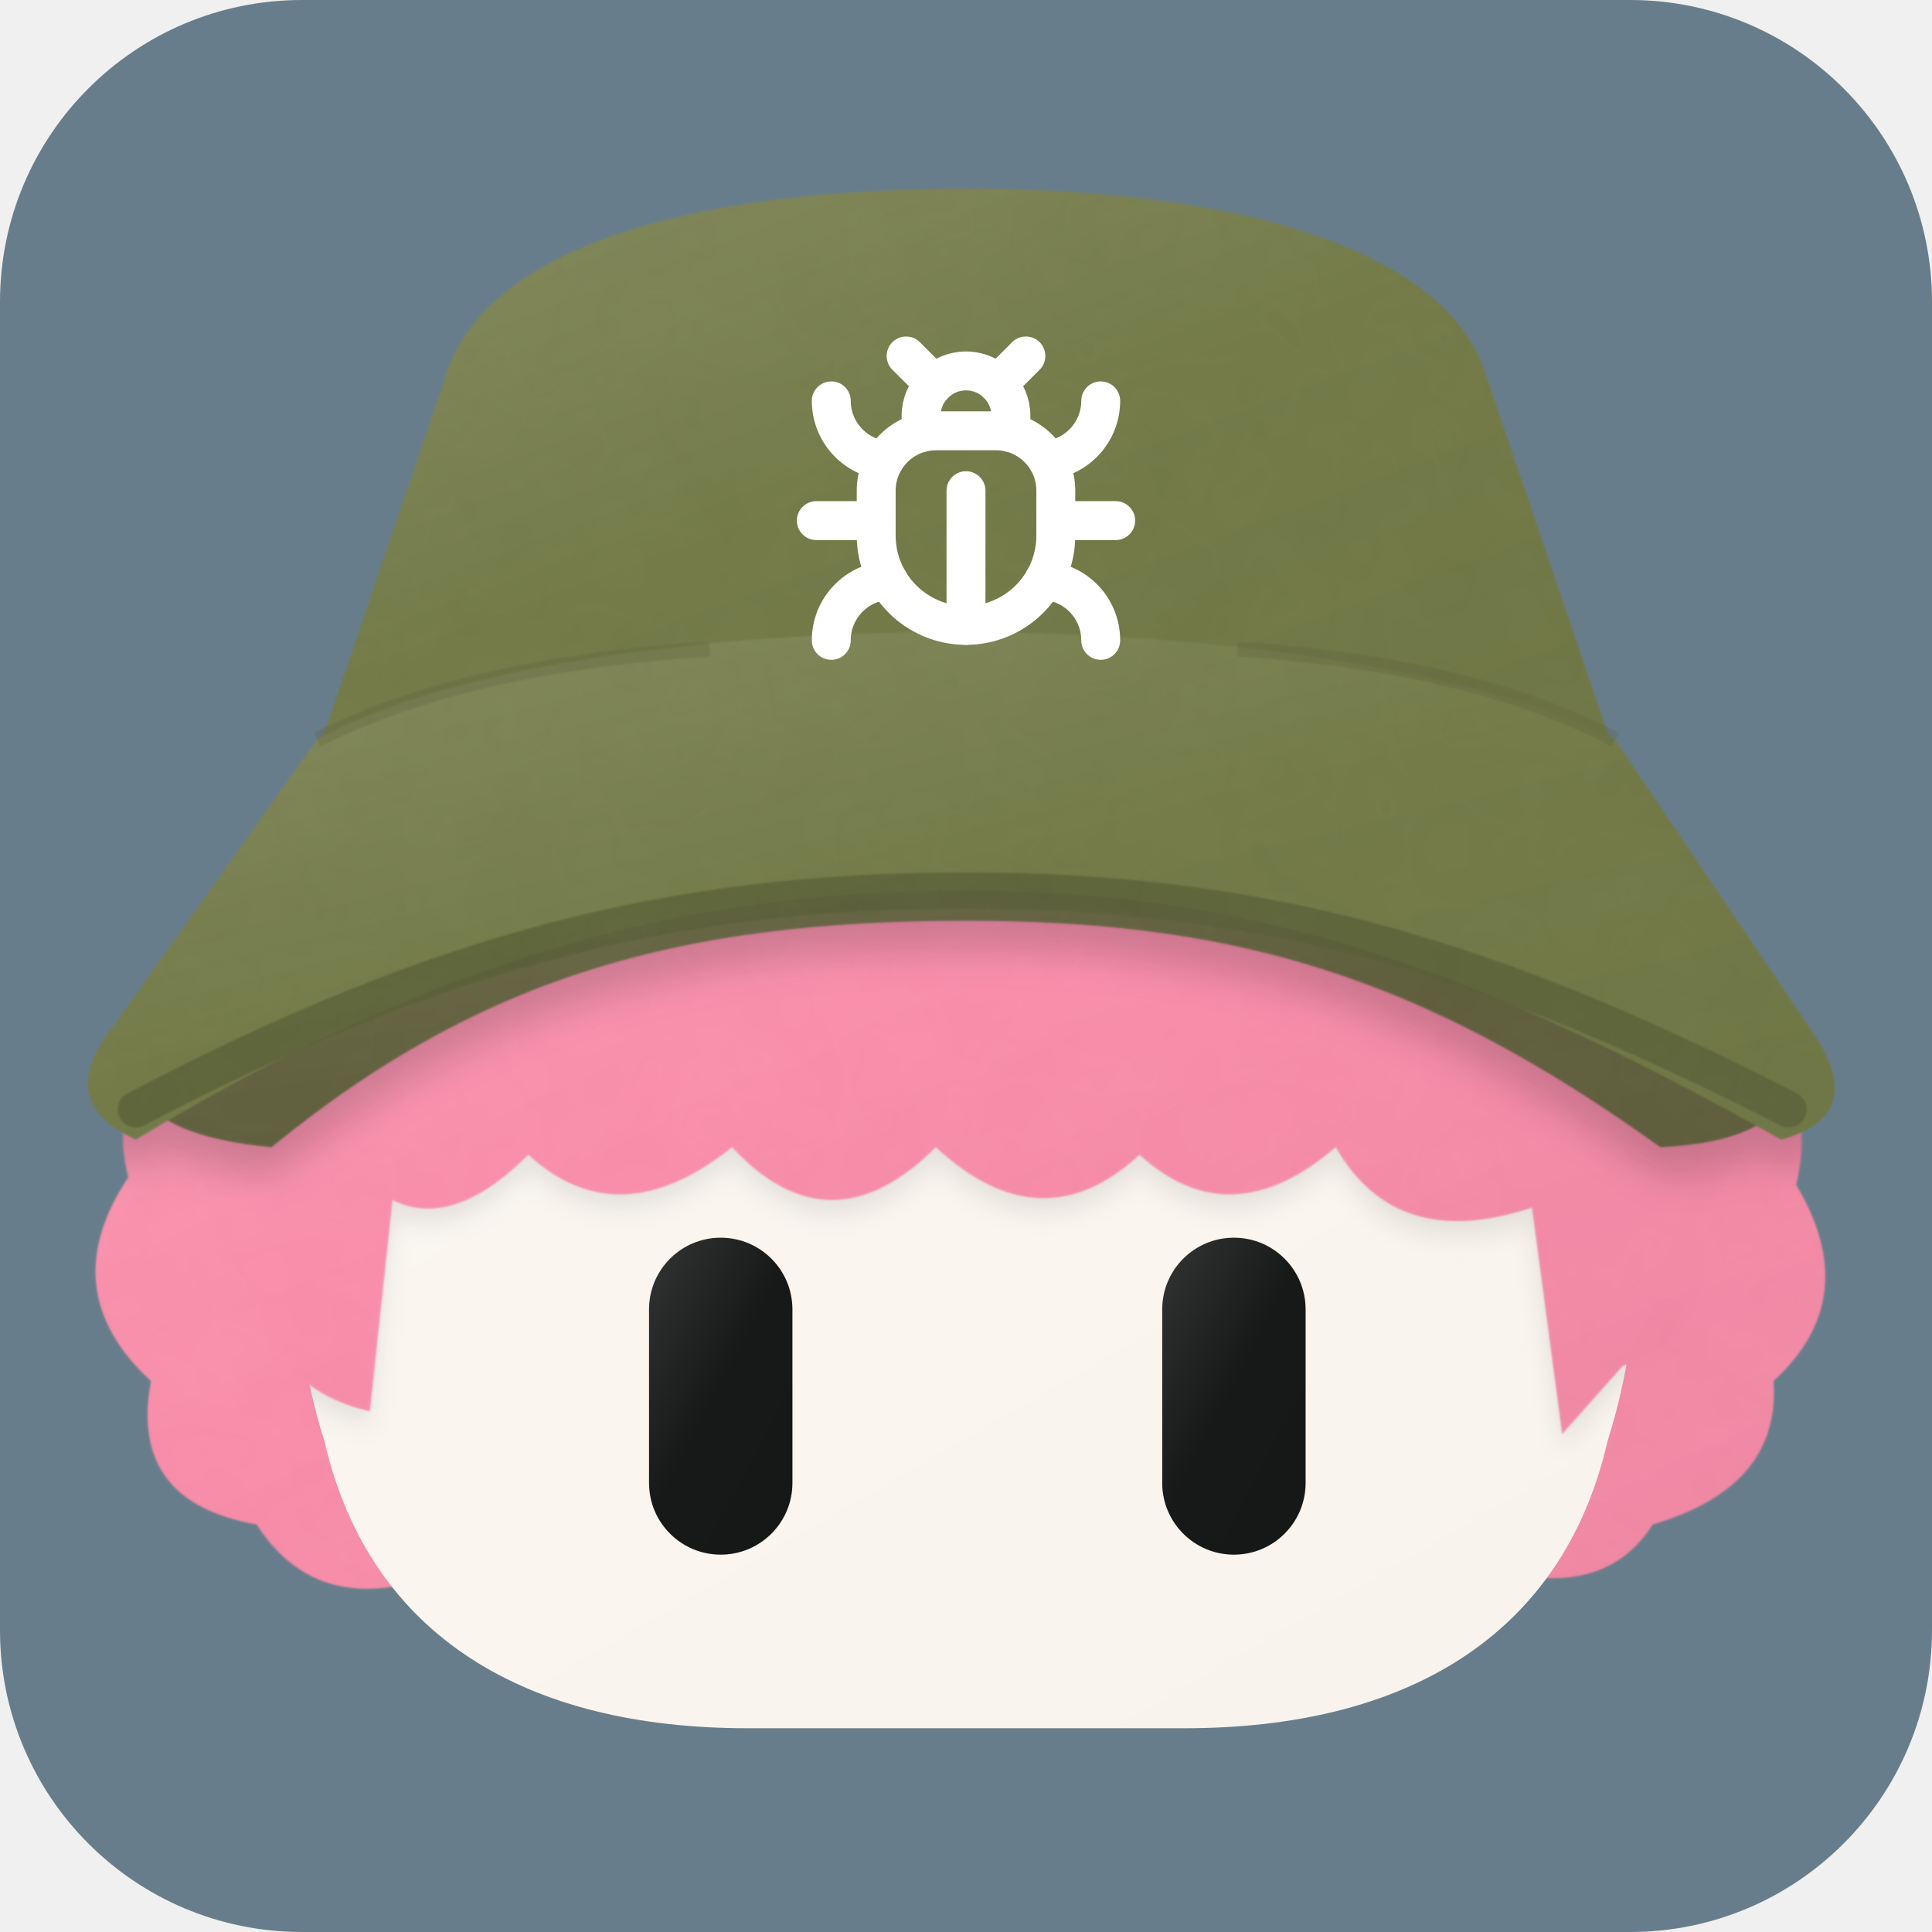
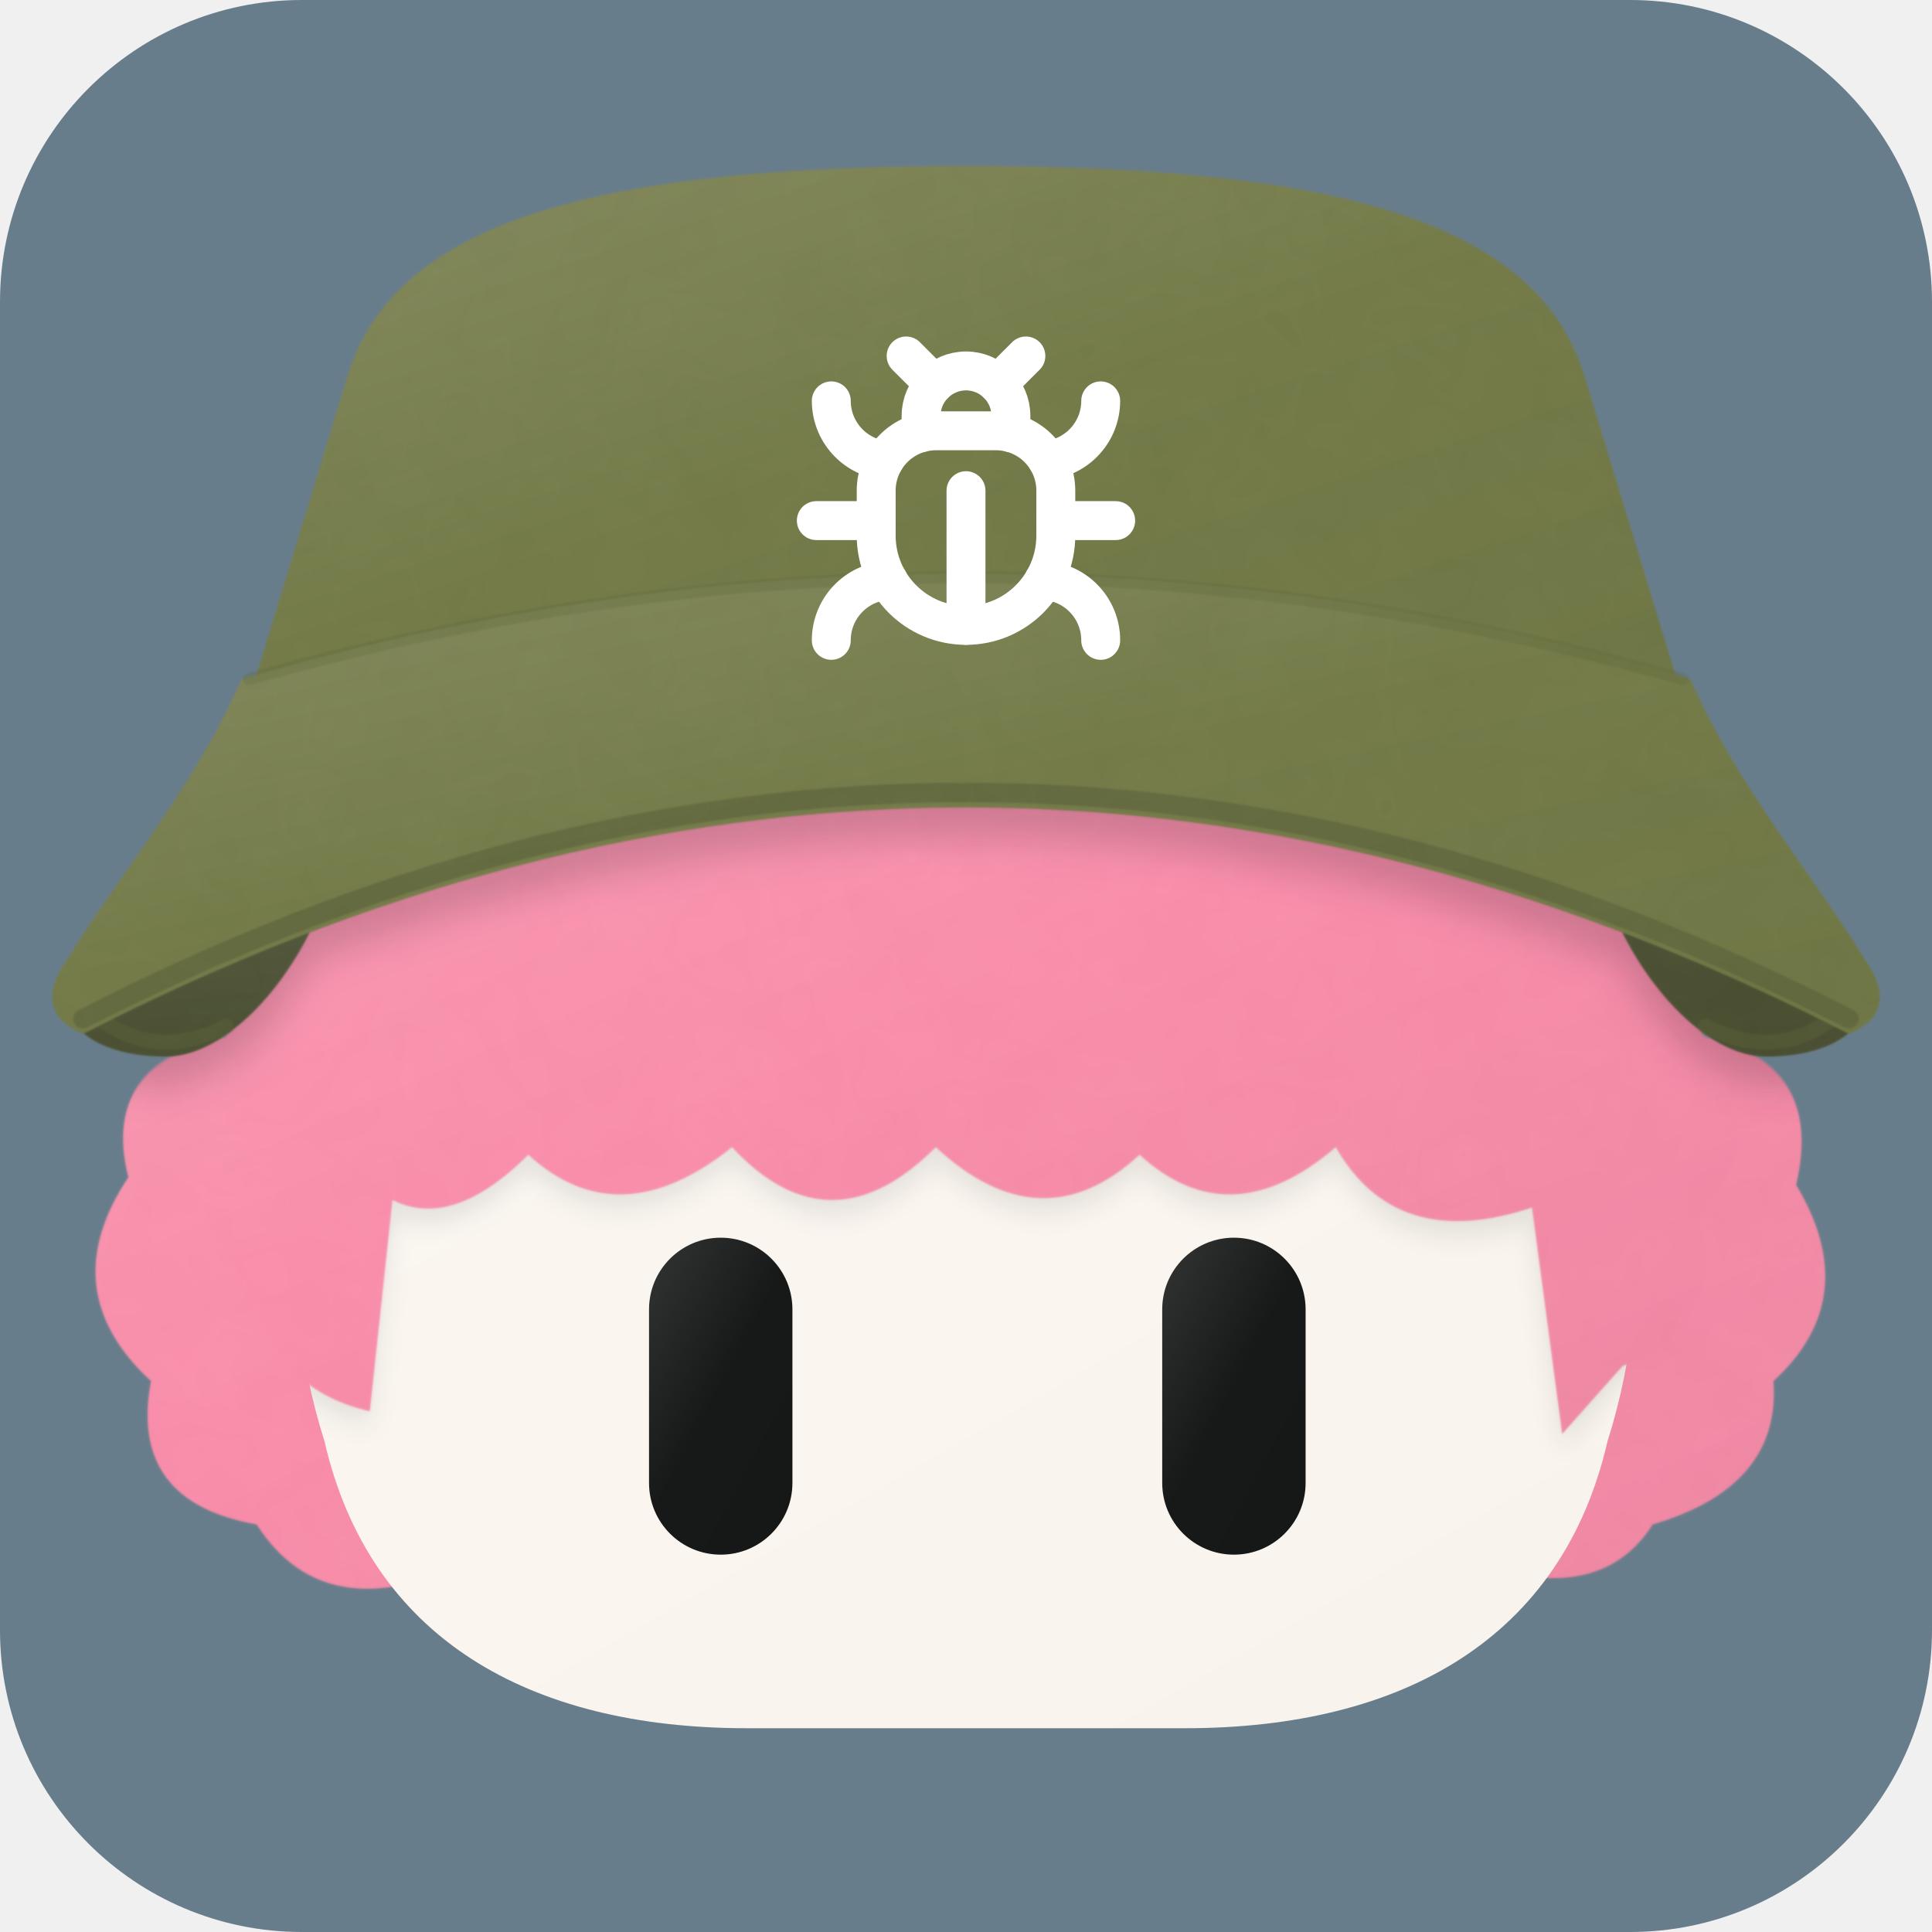
<svg xmlns="http://www.w3.org/2000/svg" viewBox="0 0 256 256" width="256" height="256" role="img">
  <defs>
    <clipPath id="avatar-contact-receiver-fringe-hair-soft-curls-face-round" clipPathUnits="userSpaceOnUse">
      <path d="M48 124C38 140 36 169 43 191C49 217 70 229 99 229H157C186 229 207 217 213 191C220 169 218 140 208 124C185 105 71 105 48 124Z" fill="#000000" />
    </clipPath>
    <filter id="avatar-contact-shadow-fringe-hair-soft-curls-face-round" filterUnits="userSpaceOnUse" x="0" y="0" width="256" height="256" color-interpolation-filters="sRGB">
      <feGaussianBlur in="SourceAlpha" stdDeviation="1.6" />
      <feOffset dy="2" result="contact-alpha" />
      <feFlood flood-color="#201a28" flood-opacity="0.09" />
      <feComposite in2="contact-alpha" operator="in" />
    </filter>
    <clipPath id="avatar-contact-receiver-hat-hat-bucket-hair-soft-curls-hair-soft-curls-back-face-round" clipPathUnits="userSpaceOnUse">
      <path d="M48 124C38 140 36 169 43 191C49 217 70 229 99 229H157C186 229 207 217 213 191C220 169 218 140 208 124C185 105 71 105 48 124Z" fill="#000000" />
      <path d="M30 143C28 106 68 85 128 85C188 85 226 106 226 143Q235 150 225 161Q229 176 215 181L207 190L203 160Q185 166 177 152Q163 164 151 153Q138 165 124 152Q110 166 97 152Q82 164 70 153Q60 163 52 159L49 187Q36 184 34 171Q23 160 30 151Z" fill="#000000" />
      <path d="M32 137C26 106 72 84 128 84C185 84 229 106 224 137Q242 140 238 157Q247 172 235 183Q236 197 219 202Q212 213 195 207H62Q43 216 34 202Q17 199 20 183Q7 171 17 156Q13 140 32 137Z" fill="#000000" />
    </clipPath>
    <filter id="avatar-contact-shadow-hat-hat-bucket-hair-soft-curls-hair-soft-curls-back-face-round" filterUnits="userSpaceOnUse" x="0" y="0" width="256" height="256" color-interpolation-filters="sRGB">
      <feGaussianBlur in="SourceAlpha" stdDeviation="2.4" />
      <feOffset dy="4" result="contact-alpha" />
      <feFlood flood-color="#201a28" flood-opacity="0.19" />
      <feComposite in2="contact-alpha" operator="in" />
    </filter>
    <filter id="avatar-soft-material-v1" x="-2%" y="-2%" width="104%" height="104%" color-interpolation-filters="sRGB">
      <feTurbulence type="fractalNoise" baseFrequency="0.08" numOctaves="3" seed="17" result="grain" />
      <feColorMatrix in="grain" type="matrix" values="0.213 0.715 0.072 0 0 0.213 0.715 0.072 0 0 0.213 0.715 0.072 0 0 0 0 0 0.03 0" result="faint-grain" />
      <feComposite in="faint-grain" in2="SourceGraphic" operator="in" result="clipped-grain" />
      <feBlend in="SourceGraphic" in2="clipped-grain" mode="soft-light" result="material" />
      <feGaussianBlur in="material" stdDeviation="0.16" />
    </filter>
    <linearGradient id="avatar-face-faf5ee" x1="0%" y1="0%" x2="85%" y2="100%">
      <stop offset="0%" stop-color="#fbf8f2" />
      <stop offset="52%" stop-color="#faf5ee" />
      <stop offset="100%" stop-color="#f8f3ec" />
    </linearGradient>
    <linearGradient id="avatar-hair-f98eaa" x1="0%" y1="0%" x2="85%" y2="100%">
      <stop offset="0%" stop-color="#fa9cb4" />
      <stop offset="52%" stop-color="#f98eaa" />
      <stop offset="100%" stop-color="#f089a4" />
    </linearGradient>
    <linearGradient id="avatar-hat-747b49" x1="0%" y1="0%" x2="85%" y2="100%">
      <stop offset="0%" stop-color="#858b5f" />
      <stop offset="52%" stop-color="#747b49" />
      <stop offset="100%" stop-color="#707746" />
    </linearGradient>
    <linearGradient id="avatar-eyes-171918" x1="0%" y1="0%" x2="85%" y2="100%">
      <stop offset="0%" stop-color="#333534" />
      <stop offset="52%" stop-color="#171918" />
      <stop offset="100%" stop-color="#161817" />
    </linearGradient>
    <linearGradient id="avatar-badge-ffffff" x1="0%" y1="0%" x2="85%" y2="100%">
      <stop offset="0%" stop-color="#ffffff" />
      <stop offset="52%" stop-color="#ffffff" />
      <stop offset="100%" stop-color="#f6f6f6" />
    </linearGradient>
  </defs>
  <rect width="256" height="256" rx="40" fill="#687d8b" />
  <g color="#c26f85" filter="url(#avatar-soft-material-v1)">
    <path d="M32 137C26 106 72 84 128 84C185 84 229 106 224 137Q242 140 238 157Q247 172 235 183Q236 197 219 202Q212 213 195 207H62Q43 216 34 202Q17 199 20 183Q7 171 17 156Q13 140 32 137Z" fill="url(#avatar-hair-f98eaa)" />
  </g>
  <g color="url(#avatar-face-faf5ee)">
    <path d="M48 124C38 140 36 169 43 191C49 217 70 229 99 229H157C186 229 207 217 213 191C220 169 218 140 208 124C185 105 71 105 48 124Z" fill="url(#avatar-face-faf5ee)" />
  </g>
  <g data-layer="contact-shadow-fringe-hair-soft-curls-face-round" clip-path="url(#avatar-contact-receiver-fringe-hair-soft-curls-face-round)">
    <g filter="url(#avatar-contact-shadow-fringe-hair-soft-curls-face-round)">
      <g color="#000000">
        <path d="M30 143C28 106 68 85 128 85C188 85 226 106 226 143Q235 150 225 161Q229 176 215 181L207 190L203 160Q185 166 177 152Q163 164 151 153Q138 165 124 152Q110 166 97 152Q82 164 70 153Q60 163 52 159L49 187Q36 184 34 171Q23 160 30 151Z" fill="#000000" />
      </g>
    </g>
  </g>
  <g color="#c26f85" filter="url(#avatar-soft-material-v1)">
    <path d="M30 143C28 106 68 85 128 85C188 85 226 106 226 143Q235 150 225 161Q229 176 215 181L207 190L203 160Q185 166 177 152Q163 164 151 153Q138 165 124 152Q110 166 97 152Q82 164 70 153Q60 163 52 159L49 187Q36 184 34 171Q23 160 30 151Z" fill="url(#avatar-hair-f98eaa)" />
  </g>
  <g data-layer="contact-shadow-hat-hat-bucket-hair-soft-curls-hair-soft-curls-back-face-round" clip-path="url(#avatar-contact-receiver-hat-hat-bucket-hair-soft-curls-hair-soft-curls-back-face-round)">
    <g filter="url(#avatar-contact-shadow-hat-hat-bucket-hair-soft-curls-hair-soft-curls-back-face-round)">
      <g color="#000000">
-         <path d="M42 100L59 50C64 33 91 25 128 25C164 25 192 33 197 50L214 100Q128 76 42 100Z" fill="#000000" />
-         <path d="M18 137C72 104 181 104 237 137Q241 151 220 152C188 129 163 122 128 122C91 122 64 129 36 152Q14 150 18 137Z" fill="#000000" />
-         <path d="M18 137C72 104 181 104 237 137Q241 151 220 152C188 129 163 122 128 122C91 122 64 129 36 152Q14 150 18 137Z" fill="#301a26" fill-opacity="0.26" />
-         <path d="M42 98C76 79 176 79 214 98L241 138Q247 148 236 151C195 128 166 118 128 118C89 118 56 128 18 151Q7 146 15 136Z" fill="#000000" />
-         <path d="M18 147C58 126 89 118 128 118C168 118 198 127 237 147" fill="none" stroke="#000000" stroke-width="4.8" stroke-linecap="round" stroke-opacity="0.76" />
-         <path d="M42 98Q62 88 94 86M164 86Q195 88 214 98" fill="none" stroke="#000000" stroke-width="2" stroke-opacity="0.3" />
+         <path d="M32 96L46 50C52 30 77 22 128 22C179 22 204 30 210 50L224 96Q128 74 32 96Z" fill="#000000" />
+         <path d="M10 128C18 119 33 116 43 119C39 130 30 140 22 140C12 140 6 135 10 128ZM246 128C238 119 223 116 213 119C217 130 226 140 234 140C244 140 250 135 246 128Z" fill="#000000" />
+         <path d="M10 128C18 119 33 116 43 119C39 130 30 140 22 140C12 140 6 135 10 128ZM246 128C238 119 223 116 213 119C217 130 226 140 234 140C244 140 250 135 246 128Z" fill="#171918" fill-opacity="0.42" />
+         <path d="M12 134Q20 141 30 136M244 134Q236 141 226 136" fill="none" stroke="#000000" stroke-width="2" stroke-opacity="0.5" stroke-linecap="round" />
+         <path d="M32 90Q128 62 224 90C230 104 241 117 247 127Q252 134 245 137C208 118 169 107 128 107C87 107 48 118 11 137Q4 134 9 127C15 117 26 104 32 90Z" fill="#000000" />
+         <path d="M11 135C48 116 87 105 128 105C169 105 208 116 245 135" fill="none" stroke="#000000" stroke-width="2.6" stroke-opacity="0.56" stroke-linecap="round" />
+         <path d="M33 90Q128 63 223 90" fill="none" stroke="#000000" stroke-width="1.6" stroke-opacity="0.26" stroke-linecap="round" />
      </g>
    </g>
  </g>
  <g color="#5a6039" filter="url(#avatar-soft-material-v1)">
-     <path d="M42 100L59 50C64 33 91 25 128 25C164 25 192 33 197 50L214 100Q128 76 42 100Z" fill="url(#avatar-hat-747b49)" />
-     <path d="M18 137C72 104 181 104 237 137Q241 151 220 152C188 129 163 122 128 122C91 122 64 129 36 152Q14 150 18 137Z" fill="url(#avatar-hat-747b49)" />
-     <path d="M18 137C72 104 181 104 237 137Q241 151 220 152C188 129 163 122 128 122C91 122 64 129 36 152Q14 150 18 137Z" fill="#301a26" fill-opacity="0.26" />
-     <path d="M42 98C76 79 176 79 214 98L241 138Q247 148 236 151C195 128 166 118 128 118C89 118 56 128 18 151Q7 146 15 136Z" fill="url(#avatar-hat-747b49)" />
-     <path d="M18 147C58 126 89 118 128 118C168 118 198 127 237 147" fill="none" stroke="#5a6039" stroke-width="4.8" stroke-linecap="round" stroke-opacity="0.76" />
-     <path d="M42 98Q62 88 94 86M164 86Q195 88 214 98" fill="none" stroke="#5a6039" stroke-width="2" stroke-opacity="0.3" />
+     <path d="M32 96L46 50C52 30 77 22 128 22C179 22 204 30 210 50L224 96Q128 74 32 96Z" fill="url(#avatar-hat-747b49)" />
+     <path d="M10 128C18 119 33 116 43 119C39 130 30 140 22 140C12 140 6 135 10 128ZM246 128C238 119 223 116 213 119C217 130 226 140 234 140C244 140 250 135 246 128Z" fill="url(#avatar-hat-747b49)" />
+     <path d="M10 128C18 119 33 116 43 119C39 130 30 140 22 140C12 140 6 135 10 128ZM246 128C238 119 223 116 213 119C217 130 226 140 234 140C244 140 250 135 246 128Z" fill="#171918" fill-opacity="0.42" />
+     <path d="M12 134Q20 141 30 136M244 134Q236 141 226 136" fill="none" stroke="#5a6039" stroke-width="2" stroke-opacity="0.5" stroke-linecap="round" />
+     <path d="M32 90Q128 62 224 90C230 104 241 117 247 127Q252 134 245 137C208 118 169 107 128 107C87 107 48 118 11 137Q4 134 9 127C15 117 26 104 32 90Z" fill="url(#avatar-hat-747b49)" />
+     <path d="M11 135C48 116 87 105 128 105C169 105 208 116 245 135" fill="none" stroke="#5a6039" stroke-width="2.6" stroke-opacity="0.56" stroke-linecap="round" />
+     <path d="M33 90Q128 63 223 90" fill="none" stroke="#5a6039" stroke-width="1.6" stroke-opacity="0.26" stroke-linecap="round" />
  </g>
  <g data-layer="hat-badge" transform="translate(128 67) rotate(0) scale(0.85) translate(-128 -64)">
    <g transform="translate(128 64) scale(0.21875) translate(-128 -128)">
      <g color="#ffffff">
        <path d="M12 20v-9" fill="none" stroke="#ffffff" stroke-width="2.6" stroke-linecap="round" stroke-linejoin="round" transform="scale(10.66667)" />
        <path d="M14 7a4 4 0 0 1 4 4v3a6 6 0 0 1-12 0v-3a4 4 0 0 1 4-4z" fill="none" stroke="#ffffff" stroke-width="2.6" stroke-linecap="round" stroke-linejoin="round" transform="scale(10.66667)" />
        <path d="M14.12 3.88 16 2" fill="none" stroke="#ffffff" stroke-width="2.6" stroke-linecap="round" stroke-linejoin="round" transform="scale(10.66667)" />
        <path d="M21 21a4 4 0 0 0-3.81-4" fill="none" stroke="#ffffff" stroke-width="2.6" stroke-linecap="round" stroke-linejoin="round" transform="scale(10.66667)" />
        <path d="M21 5a4 4 0 0 1-3.55 3.97" fill="none" stroke="#ffffff" stroke-width="2.6" stroke-linecap="round" stroke-linejoin="round" transform="scale(10.66667)" />
        <path d="M22 13h-4" fill="none" stroke="#ffffff" stroke-width="2.6" stroke-linecap="round" stroke-linejoin="round" transform="scale(10.66667)" />
        <path d="M3 21a4 4 0 0 1 3.81-4" fill="none" stroke="#ffffff" stroke-width="2.6" stroke-linecap="round" stroke-linejoin="round" transform="scale(10.66667)" />
        <path d="M3 5a4 4 0 0 0 3.55 3.97" fill="none" stroke="#ffffff" stroke-width="2.6" stroke-linecap="round" stroke-linejoin="round" transform="scale(10.66667)" />
        <path d="M6 13H2" fill="none" stroke="#ffffff" stroke-width="2.6" stroke-linecap="round" stroke-linejoin="round" transform="scale(10.66667)" />
        <path d="m8 2 1.88 1.88" fill="none" stroke="#ffffff" stroke-width="2.6" stroke-linecap="round" stroke-linejoin="round" transform="scale(10.66667)" />
        <path d="M9 7.13V6a3 3 0 1 1 6 0v1.13" fill="none" stroke="#ffffff" stroke-width="2.6" stroke-linecap="round" stroke-linejoin="round" transform="scale(10.66667)" />
      </g>
    </g>
  </g>
  <g data-layer="state" data-state="idle">
    <rect x="86" y="164" width="19" height="42" rx="9.5" fill="url(#avatar-eyes-171918)" />
    <rect x="154" y="164" width="19" height="42" rx="9.5" fill="url(#avatar-eyes-171918)" />
  </g>
</svg>
